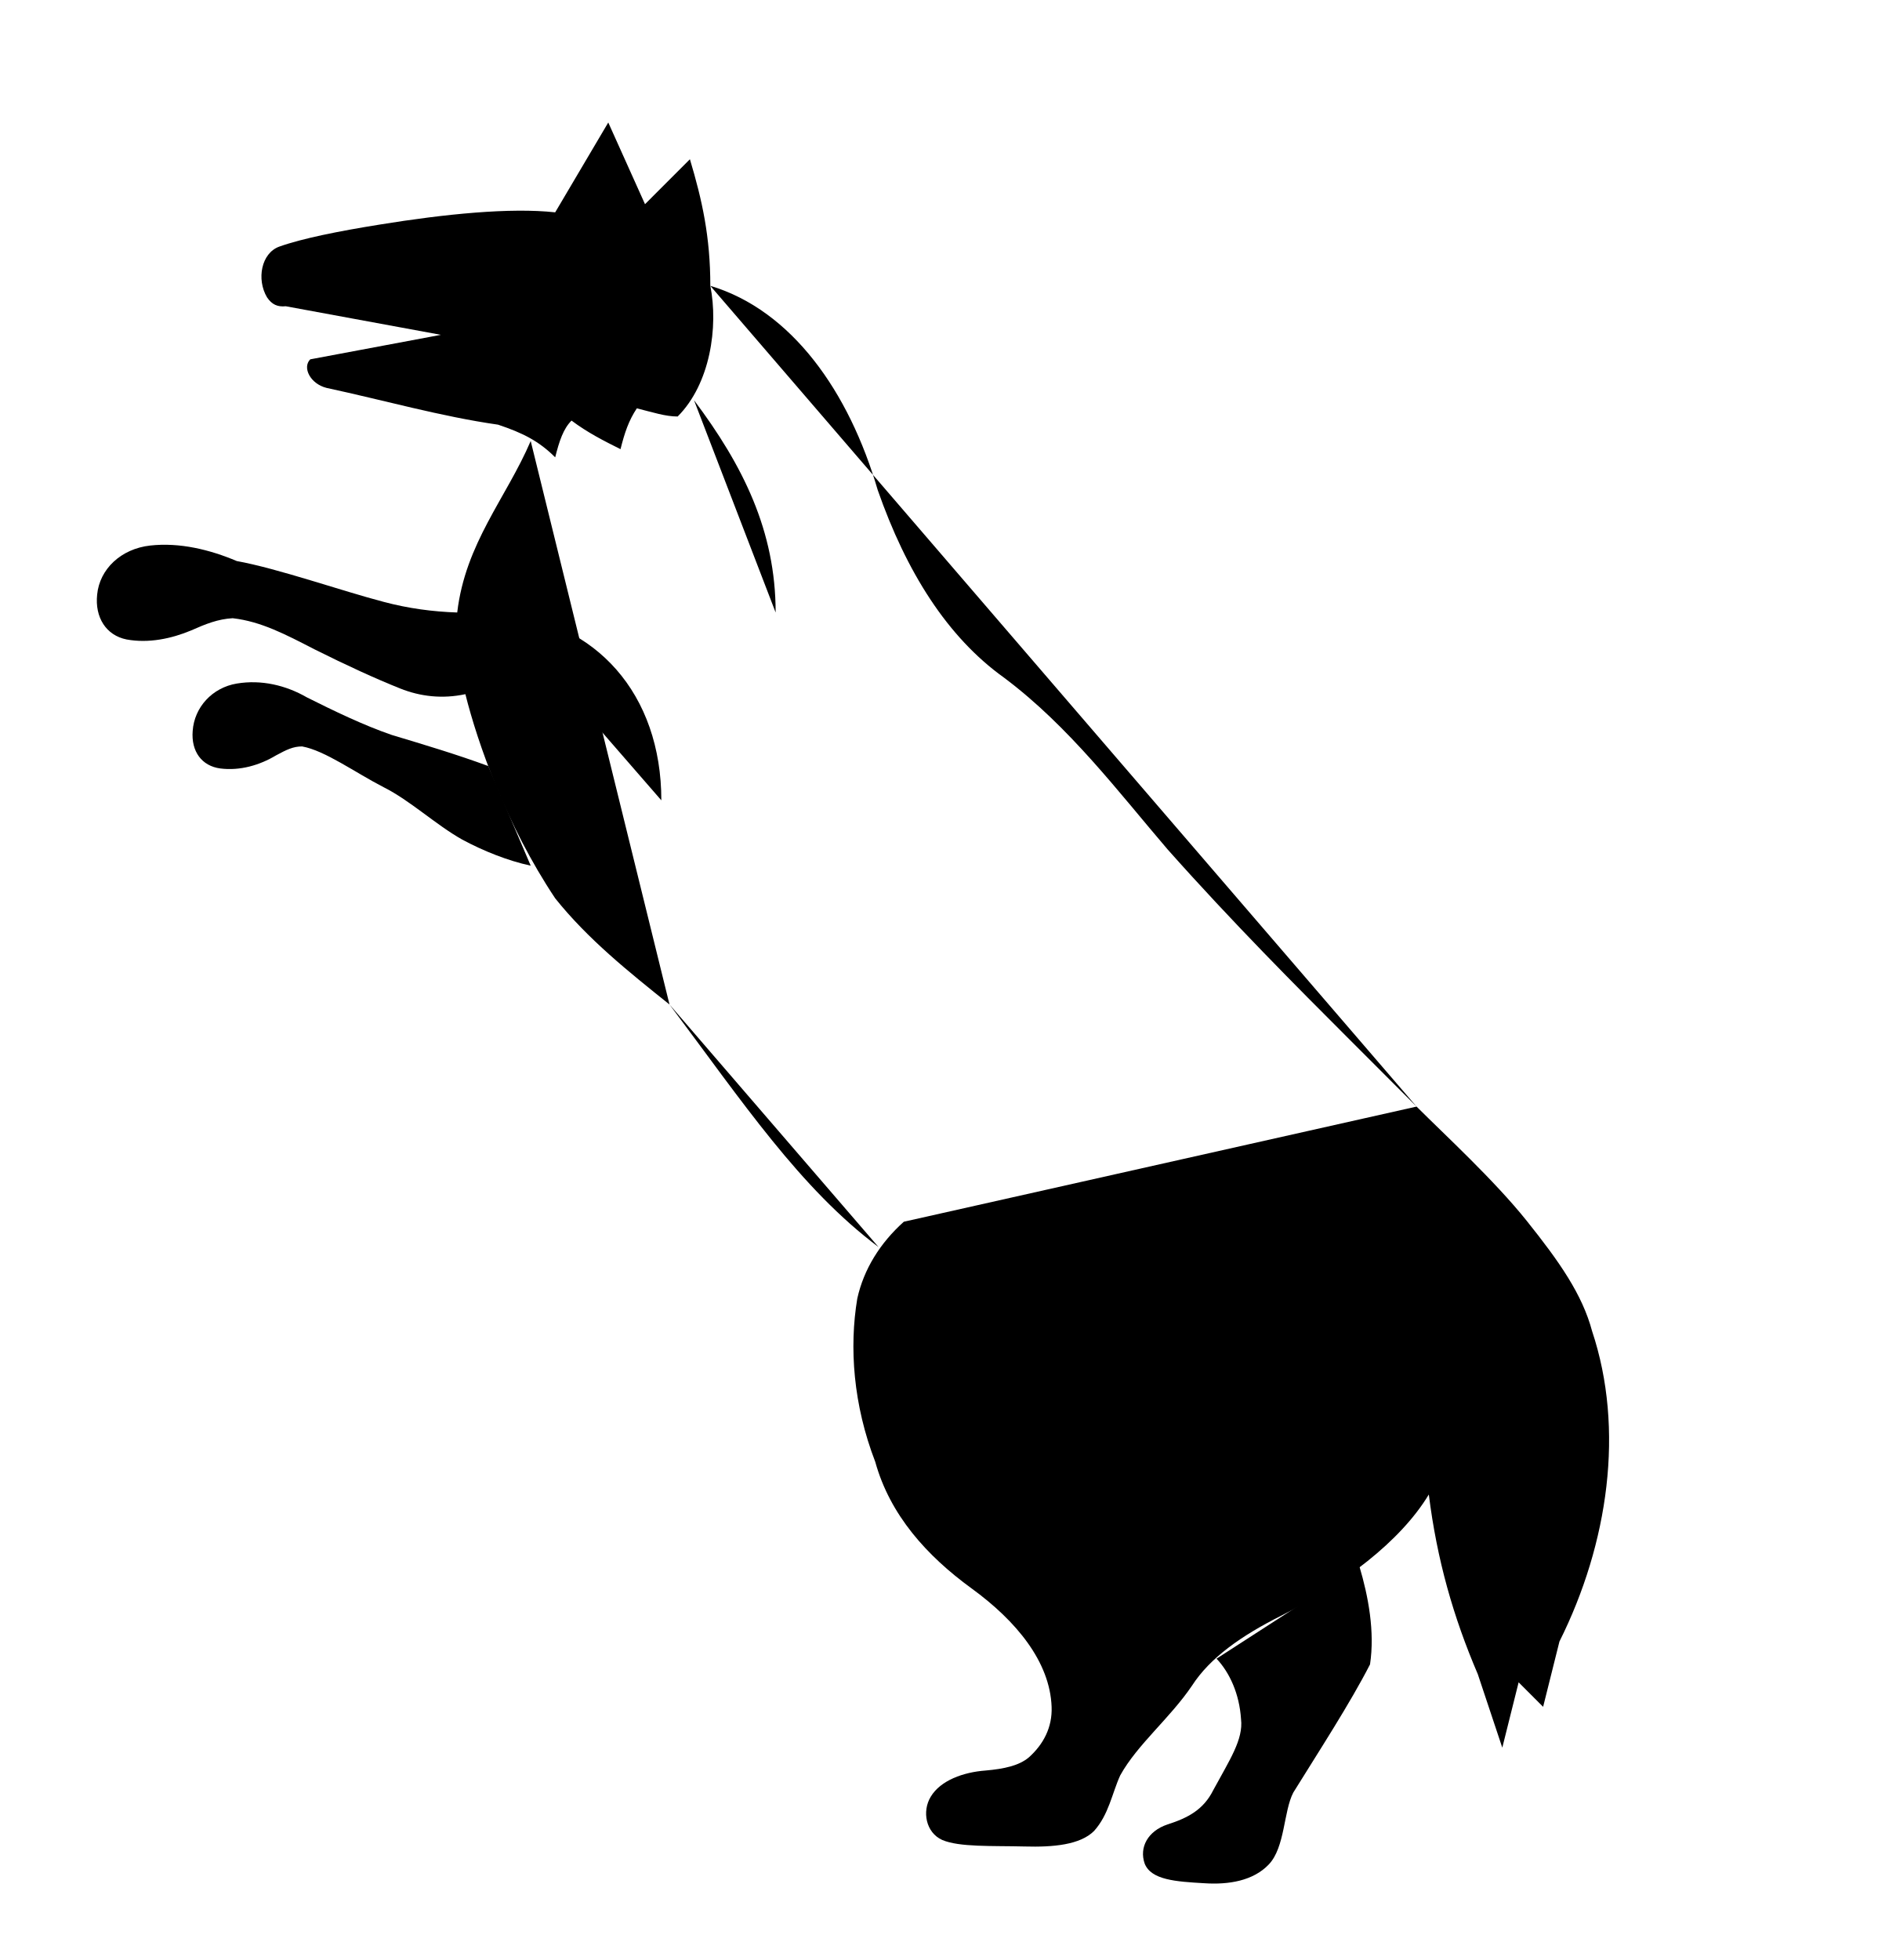
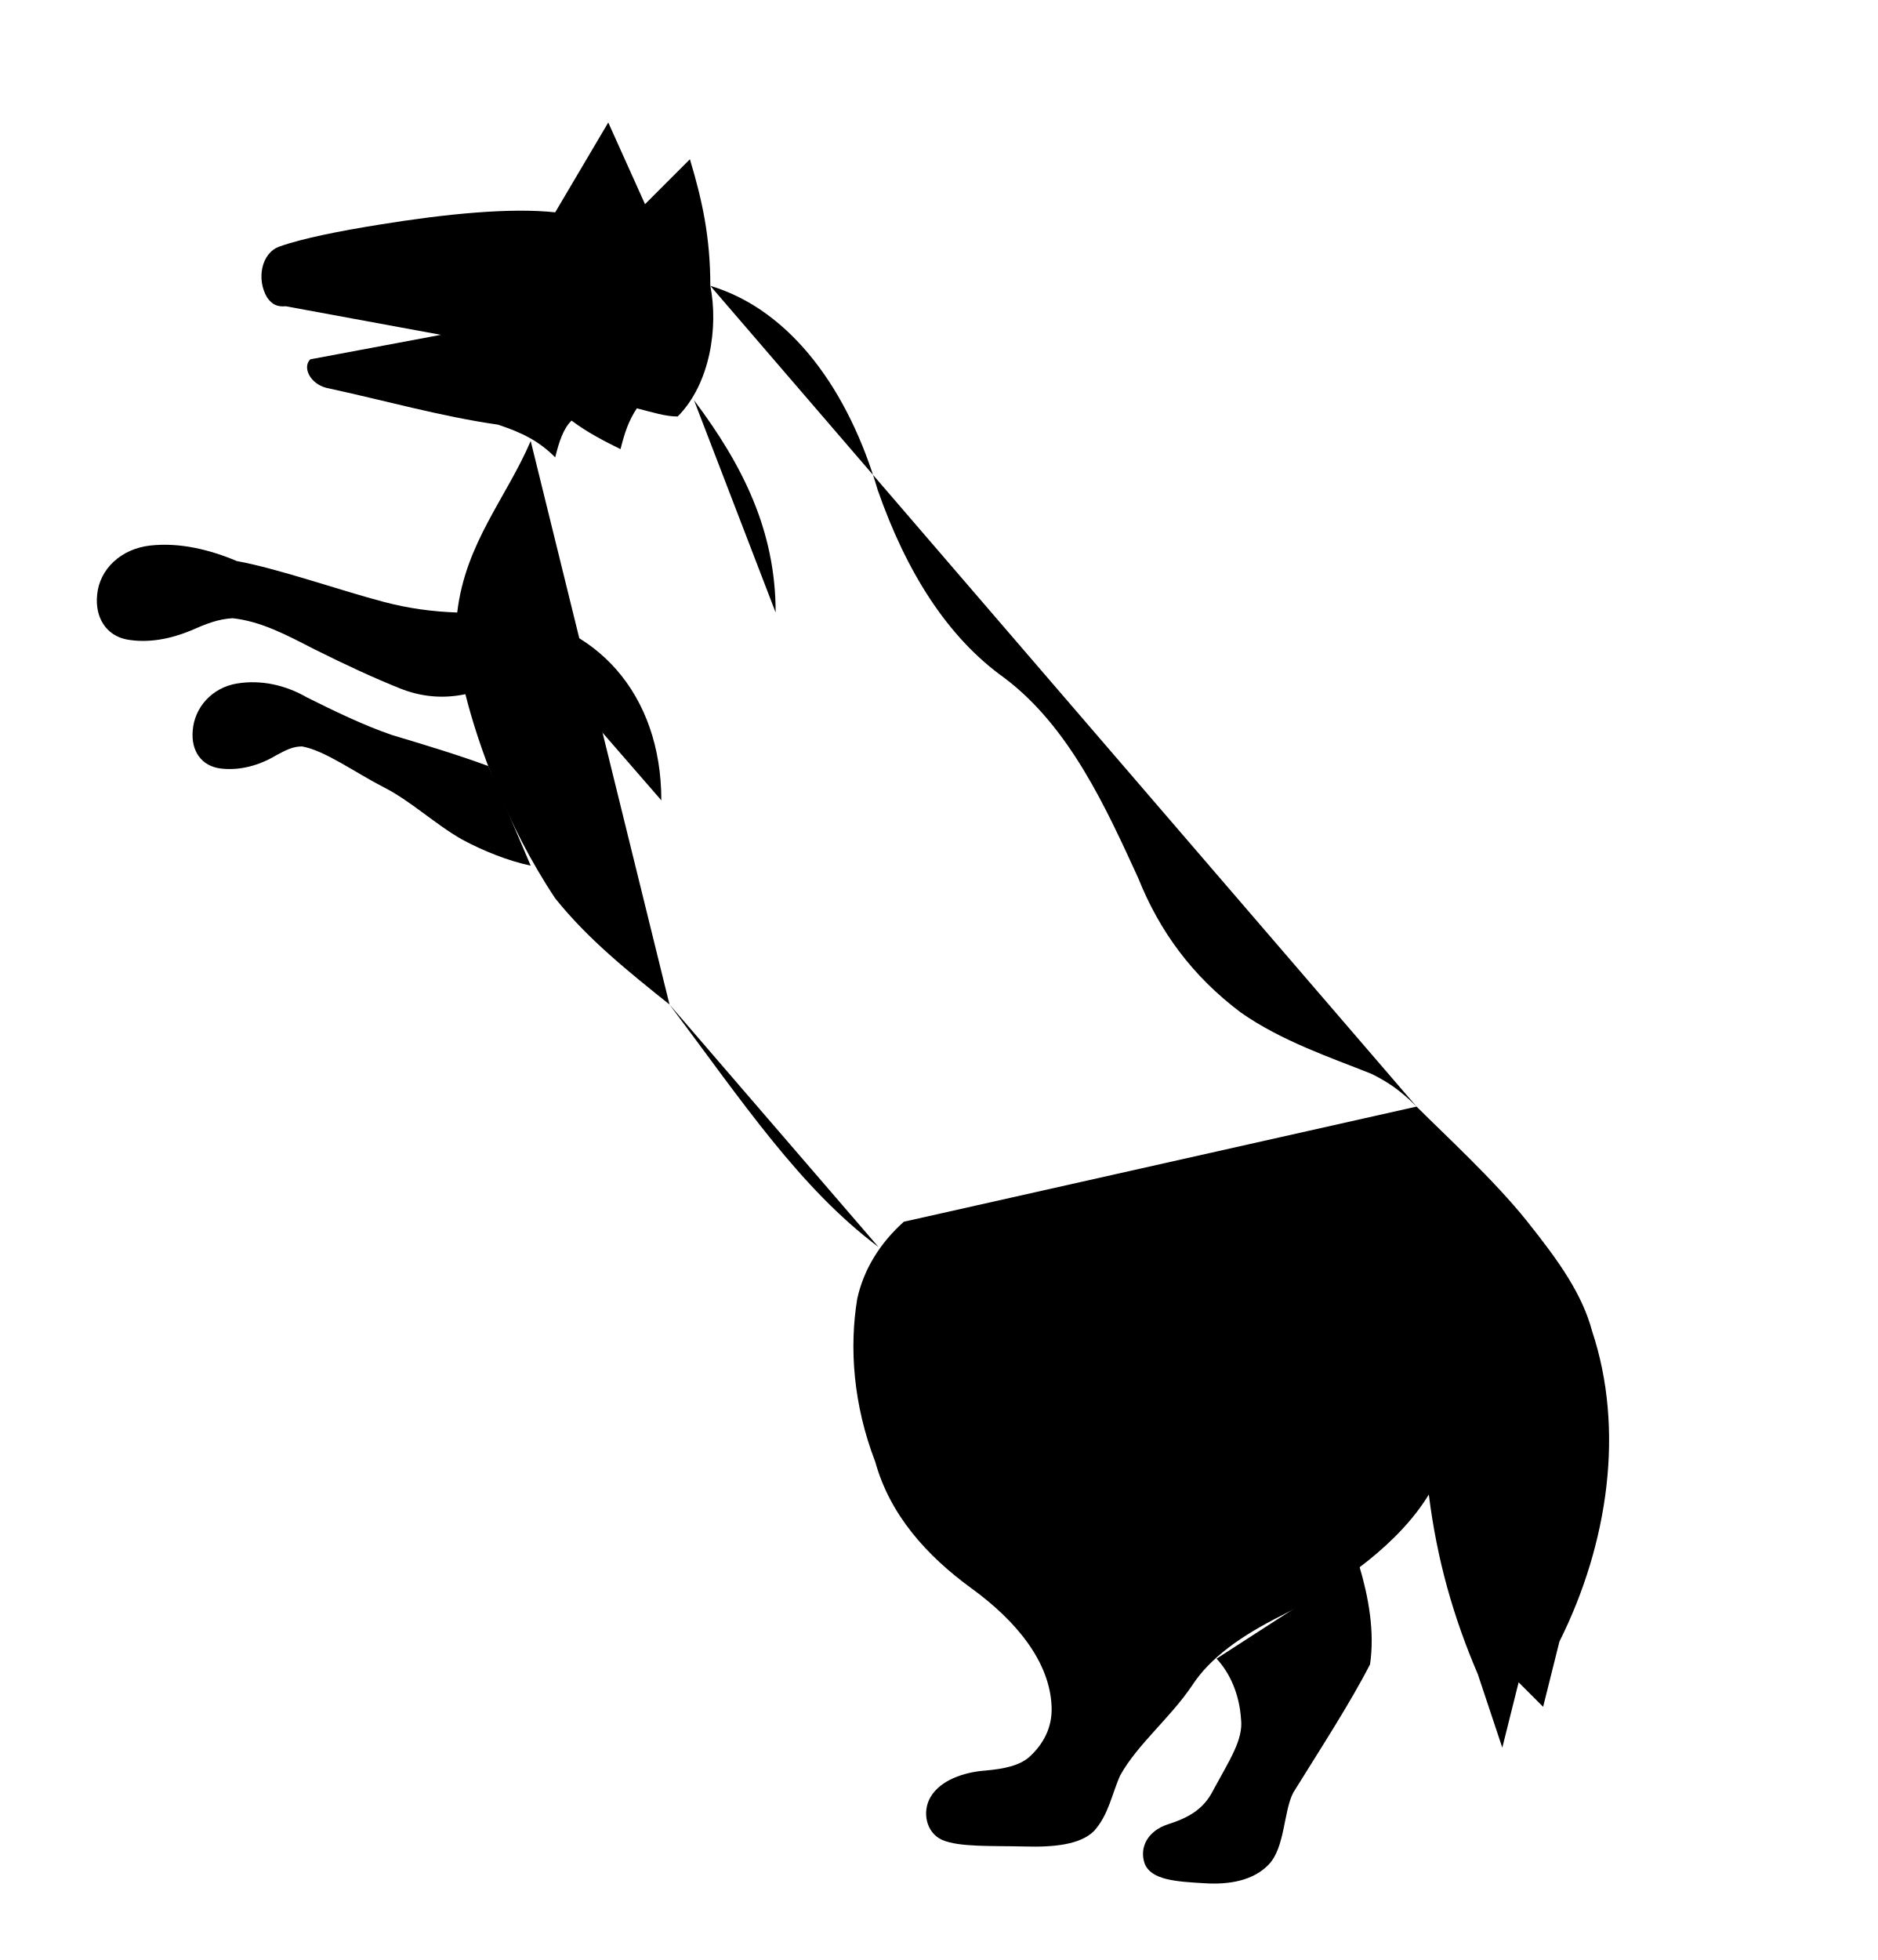
<svg xmlns="http://www.w3.org/2000/svg" viewBox="-125 -125 230 240">
  <g>
    <path d="M -38 -90 C -38 -96 -39 -100.5 -40.5 -105.5 L -46 -100 L -50.5 -110 L -57 -99 C -62.5 -99.6 -70.5 -98.8 -78.5 -97.5 C -83.5 -96.7 -88 -95.8 -90.8 -94.8 C -93 -94 -93.6 -90.8 -92.3 -88.6 C -91.7 -87.7 -91 -87.4 -90 -87.5 L -71 -84 L -87 -81 C -88 -80 -87 -78 -85 -77.5 C -78 -76 -71 -74 -64 -73 C -61 -72 -59 -71 -57 -69 C -56.5 -71 -56 -72.5 -55 -73.5 C -53 -72 -51 -71 -49 -70 C -48.5 -72 -48 -73.5 -47 -75 C -45 -74.5 -43.5 -74 -42 -74 C -38 -78 -37 -85 -38 -90 Z" />
    <path class="fine" d="M -68 -91 Q -64 -94 -61 -91.5 Q -64 -90 -68 -91 Z M -50.5 -105.2 L -52.3 -100.2" />
  </g>
  <g>
-     <path d="M -38 -90 C -28 -87 -21 -77 -17.5 -65 C -14 -55 -9 -47 -2 -42 C 6 -36 12 -28 18 -21 C 26 -12 34 -4 40 2 C 43 5 45.5 7.5 48.5 10.5" />
+     <path d="M -38 -90 C -28 -87 -21 -77 -17.5 -65 C -14 -55 -9 -47 -2 -42 C 6 -36 10.5 -26 14.4 -17.5 C 17 -11 21 -5.5 27 -1 C 32 2.5 38 4.5 43 6.5 C 45 7.5 46.5 8.5 48.5 10.5" />
    <path d="M 48.5 10.5 C 52 14 58 19.5 62 24.5 C 66 29.5 68.8 33.5 70 38 C 74 50 72 64 66 76 L 64 84 L 61 81 L 59 89 L 56 80 C 53 73 51 66 50 58 C 46.5 63.8 39.5 69 32 72.8 C 27 75.3 23.2 78 21 81.4 C 18.3 85.4 14.3 88.6 12.2 92.4 C 11.2 94.6 10.8 97.2 9 99.2 C 7.3 100.9 4 101.2 0.5 101.1 C -3.5 101 -7.5 101.2 -9.6 100.3 C -11.6 99.4 -12.1 96.8 -11 95 C -9.8 93 -7 92 -4.3 91.8 C -2 91.6 -0.2 91.2 1 90.2 C 2.8 88.6 3.9 86.5 3.8 84 C 3.6 78.5 -0.5 73.5 -6 69.5 C -11.5 65.5 -16 60.5 -17.8 54 C -20.5 47 -21 40 -20 34 C -19.2 30.4 -17.2 27.2 -14.3 24.6" />
    <path class="fine" d="M -40 -76 C -34 -68 -30 -60 -30 -50 M 54 24 C 62 36 64 50 62 66" />
  </g>
  <g>
    <path d="M -60 -71 C -63 -64 -68 -58.5 -69 -50 C -72 -50.1 -75 -50.5 -78 -51.3 C -83 -52.6 -91 -55.4 -96 -56.3 C -99.3 -57.7 -103 -58.6 -106.6 -58.2 C -110.2 -57.8 -112.8 -55.3 -113.1 -52.2 C -113.4 -49.4 -112 -47.2 -109.5 -46.7 C -106.8 -46.2 -104 -46.8 -101.6 -47.8 C -99.8 -48.6 -98.3 -49.2 -96.5 -49.3 C -93 -48.9 -90 -47.3 -86.5 -45.5 C -82.5 -43.5 -79 -41.9 -76 -40.7 C -73.5 -39.7 -70.8 -39.4 -68 -40 C -66.5 -34 -63 -24 -57 -15 C -53 -10 -48 -6 -43 -2" />
    <path d="M -65.2 -31.2 C -69 -32.6 -73 -33.8 -77 -35 C -80.5 -36.2 -84.2 -38 -87.4 -39.6 C -90 -41.1 -93 -41.8 -96 -41.3 C -99 -40.8 -101.2 -38.4 -101.4 -35.5 C -101.6 -33 -100.3 -31.2 -98 -30.9 C -95.6 -30.6 -93.2 -31.3 -91.2 -32.5 C -89.9 -33.2 -89.1 -33.6 -88 -33.6 C -85.2 -33.1 -81.5 -30.4 -78 -28.6 C -74.8 -27 -71.6 -24 -68.4 -22.2 C -65.8 -20.8 -62.8 -19.6 -60 -19" />
    <path d="M -43 -2 C -34 10 -27 20.5 -17.4 27.7" />
    <path class="fine" d="M -64 -50 C -52 -49 -44 -40 -44 -27 M 34 22 C 26 36 14 48 0 54" />
    <path class="fine" d="M -112.8 -53.3 Q -110.5 -54.6 -108.5 -54.7 M -112.9 -49.9 Q -110.6 -50.3 -108.8 -49.4 M -100.8 -37.8 Q -98.8 -38.9 -96.8 -38.9 M -101.2 -34 Q -99 -34.3 -97.2 -33.4 M -9.8 93.7 Q -8.6 95.8 -9.2 98.3 M -5.5 92 Q -4.4 94.5 -5 97 M 16.7 99 Q 17.8 101 17.2 103.5 M 20.1 97.6 Q 21.3 100 20.7 102.6" />
  </g>
  <g>
    <path d="M 41.5 66.8 C 42.6 70.5 43.4 74.8 42.8 78.8 C 40.4 83.5 36.5 89.5 33.4 94.5 C 32.2 96.8 32.4 101.2 30.4 103.3 C 28.5 105.3 25.5 105.8 22.5 105.6 C 19 105.4 16 105.2 15.2 103.2 C 14.5 101.2 15.6 99.2 18 98.4 C 20.5 97.6 22.4 96.6 23.6 94.2 C 25.6 90.5 27.3 88 27 85.5 C 26.8 82.4 25.6 79.8 24 78.1" />
  </g>
</svg>
